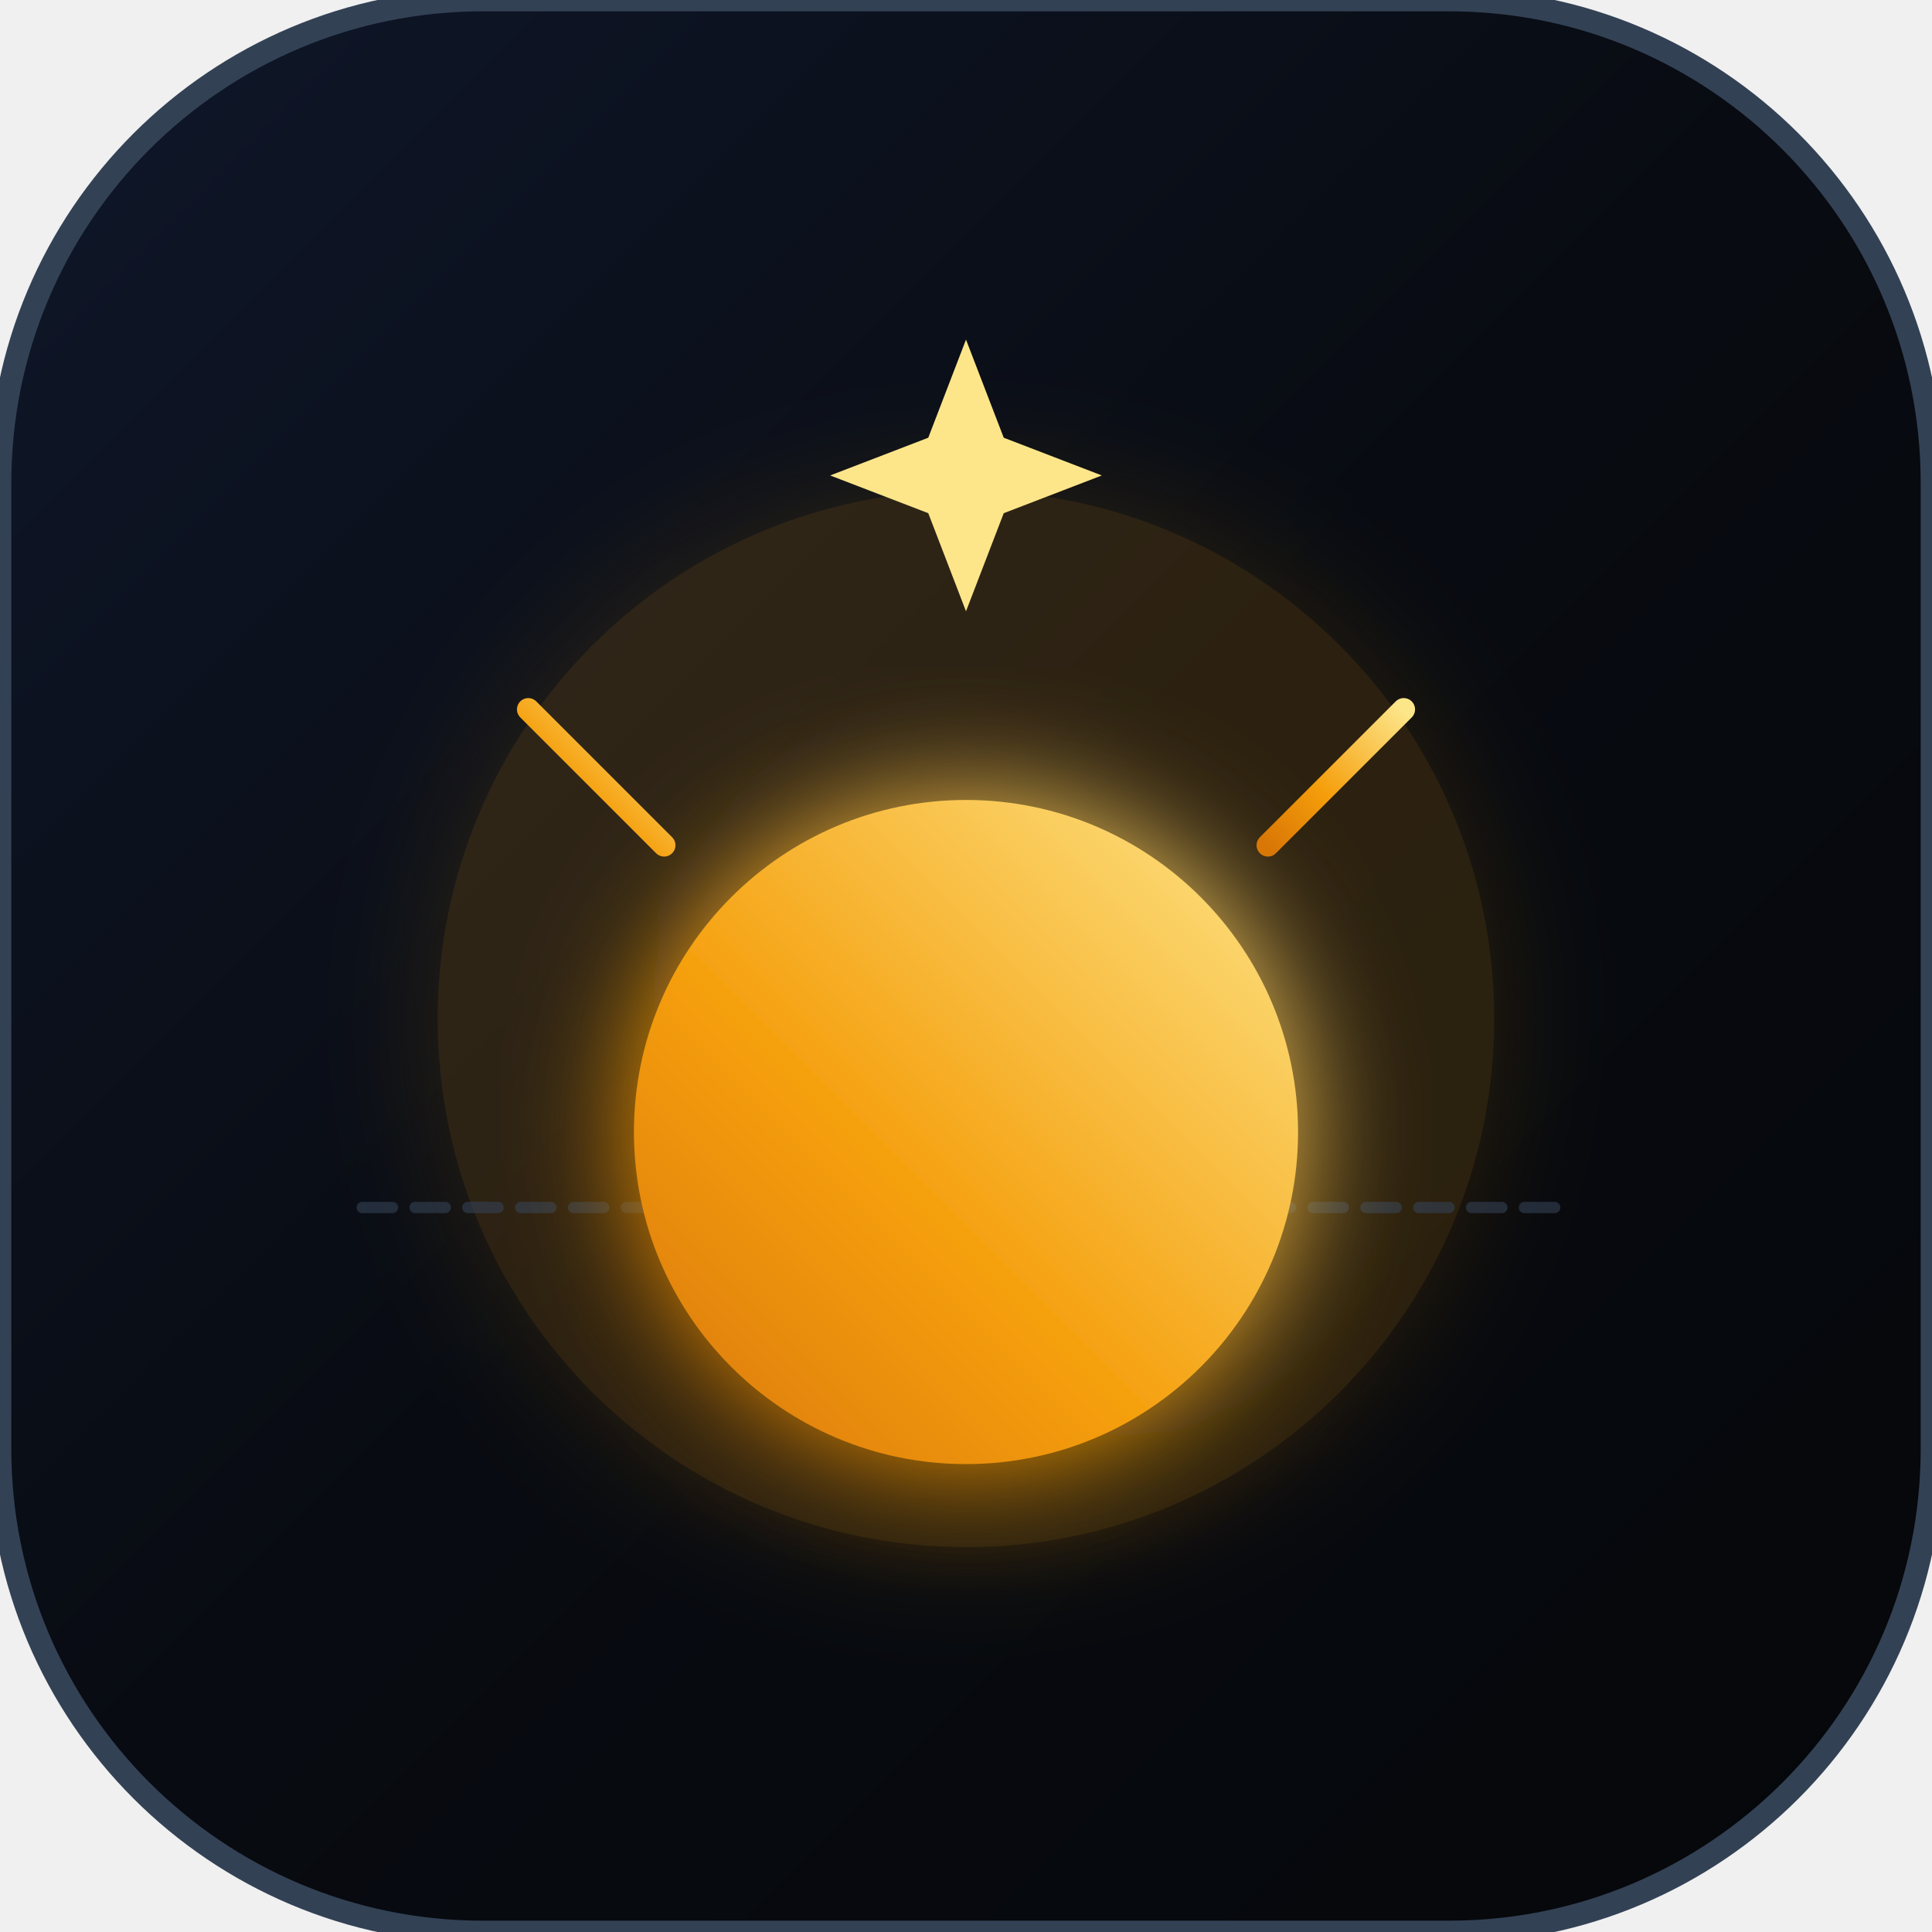
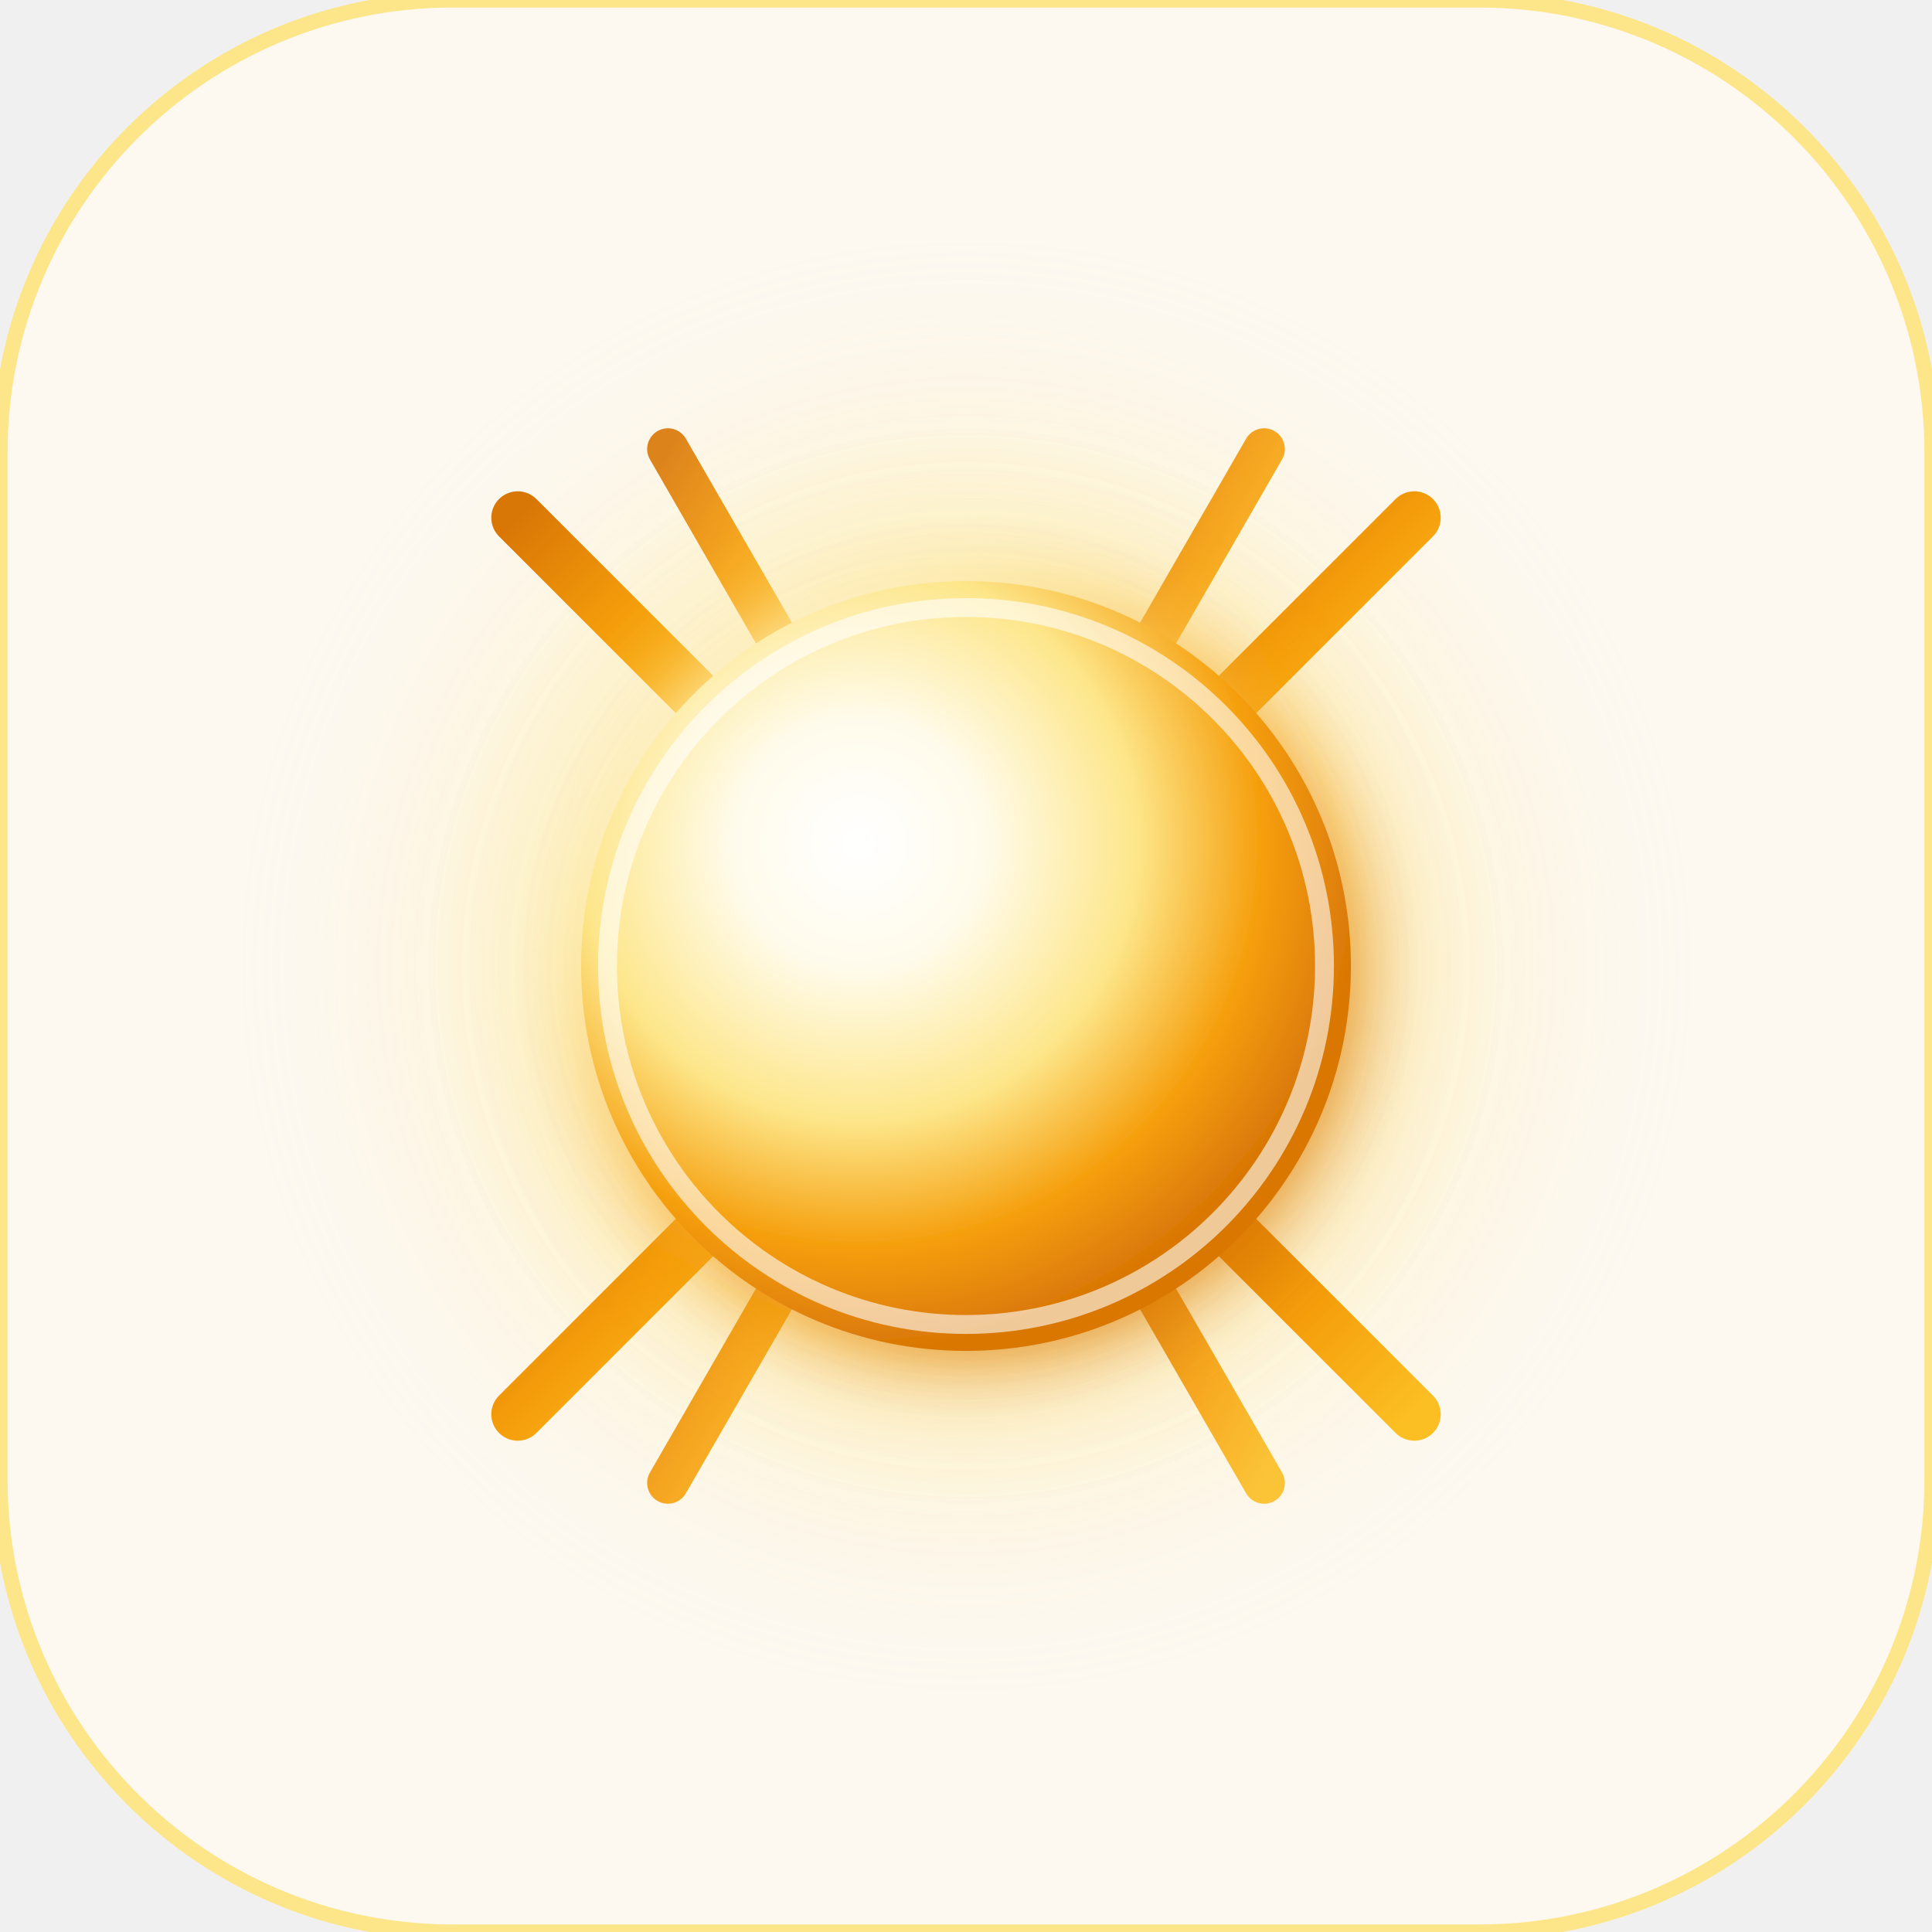
<svg xmlns="http://www.w3.org/2000/svg" viewBox="0 0 512 512" fill="none">
  <defs>
-     <linearGradient id="bgGrad" x1="0%" y1="0%" x2="100%" y2="100%">
-       <stop offset="0%" stop-color="#0F172A" />
-       <stop offset="50%" stop-color="#080B11" />
-       <stop offset="100%" stop-color="#05070A" />
+     <radialGradient id="dawnBg" cx="50%" cy="50%" r="50%">
+       <stop offset="0%" stop-color="#FEF3C7" stop-opacity="0.9" />
+       <stop offset="60%" stop-color="#FDF9F1" stop-opacity="1" />
+       <stop offset="100%" stop-color="#FDF9F1" stop-opacity="1" />
+     </radialGradient>
+     <radialGradient id="sunAura" cx="50%" cy="50%" r="50%">
+       <stop offset="0%" stop-color="#F59E0B" stop-opacity="0.35" />
+       <stop offset="60%" stop-color="#FCD34D" stop-opacity="0.12" />
+       <stop offset="100%" stop-color="#FDF9F1" stop-opacity="0" />
+     </radialGradient>
+     <radialGradient id="sunCore" cx="36%" cy="34%" r="66%">
+       <stop offset="0%" stop-color="#FFFFFF" />
+       <stop offset="25%" stop-color="#FFFBEB" />
+       <stop offset="55%" stop-color="#FDE68A" />
+       <stop offset="80%" stop-color="#F59E0B" />
+       <stop offset="100%" stop-color="#D97706" />
+     </radialGradient>
+     <linearGradient id="rayGrad" x1="0%" y1="0%" x2="100%" y2="100%">
+       <stop offset="0%" stop-color="#D97706" />
+       <stop offset="50%" stop-color="#F59E0B" />
+       <stop offset="100%" stop-color="#FBBF24" />
    </linearGradient>
-     <linearGradient id="sunGrad" x1="0%" y1="100%" x2="100%" y2="0%">
-       <stop offset="0%" stop-color="#D97706" />
-       <stop offset="40%" stop-color="#F59E0B" />
-       <stop offset="100%" stop-color="#FDE68A" />
-     </linearGradient>
-     <linearGradient id="rayGrad" x1="0%" y1="0%" x2="100%" y2="100%">
-       <stop offset="0%" stop-color="#F59E0B" stop-opacity="0.8" />
-       <stop offset="100%" stop-color="#E5B869" stop-opacity="0.1" />
-     </linearGradient>
-     <filter id="glow" x="-20%" y="-20%" width="140%" height="140%">
-       <feGaussianBlur stdDeviation="16" result="blur" />
+     <filter id="softBloom" x="-20%" y="-20%" width="140%" height="140%">
+       <feGaussianBlur stdDeviation="12" result="blur" />
      <feComposite in="SourceGraphic" in2="blur" operator="over" />
    </filter>
  </defs>
-   <rect width="512" height="512" rx="128" fill="url(#bgGrad)" stroke="#334155" stroke-width="6" />
-   <circle cx="256" cy="270" r="140" fill="#F59E0B" opacity="0.15" filter="url(#glow)" />
-   <path d="M96 320 L416 320" stroke="#334155" stroke-width="3" stroke-linecap="round" stroke-dasharray="8 6" opacity="0.6" />
-   <circle cx="256" cy="300" r="88" fill="url(#sunGrad)" filter="url(#glow)" />
-   <path d="M256 140 L256 190" stroke="url(#sunGrad)" stroke-width="6" stroke-linecap="round" />
-   <path d="M140 188 L176 224" stroke="url(#sunGrad)" stroke-width="6" stroke-linecap="round" />
-   <path d="M372 188 L336 224" stroke="url(#sunGrad)" stroke-width="6" stroke-linecap="round" />
-   <path d="M90 300 L140 300" stroke="url(#sunGrad)" stroke-width="6" stroke-linecap="round" />
-   <path d="M422 300 L372 300" stroke="url(#sunGrad)" stroke-width="6" stroke-linecap="round" />
-   <path d="M256 90 L266 116 L292 126 L266 136 L256 162 L246 136 L220 126 L246 116 Z" fill="#FDE68A" />
+   <rect width="512" height="512" rx="120" fill="url(#dawnBg)" stroke="#FDE68A" stroke-width="4" />
+   <circle cx="256" cy="256" r="210" fill="url(#sunAura)" />
+   <circle cx="256" cy="256" r="160" fill="url(#sunAura)" opacity="0.8" />
+   <line x1="256" y1="166" x2="256" y2="88" stroke="url(#rayGrad)" stroke-width="18" stroke-linecap="round" />
+   <line x1="256" y1="346" x2="256" y2="424" stroke="url(#rayGrad)" stroke-width="18" stroke-linecap="round" />
+   <line x1="166" y1="256" x2="88" y2="256" stroke="url(#rayGrad)" stroke-width="18" stroke-linecap="round" />
+   <line x1="346" y1="256" x2="424" y2="256" stroke="url(#rayGrad)" stroke-width="18" stroke-linecap="round" />
+   <line x1="192.3" y1="192.3" x2="137.2" y2="137.2" stroke="url(#rayGrad)" stroke-width="14" stroke-linecap="round" />
+   <line x1="319.7" y1="192.3" x2="374.8" y2="137.2" stroke="url(#rayGrad)" stroke-width="14" stroke-linecap="round" />
+   <line x1="192.3" y1="319.7" x2="137.2" y2="374.8" stroke="url(#rayGrad)" stroke-width="14" stroke-linecap="round" />
+   <line x1="319.7" y1="319.7" x2="374.8" y2="374.8" stroke="url(#rayGrad)" stroke-width="14" stroke-linecap="round" />
+   <line x1="211.0" y1="178.0" x2="177.0" y2="119.0" stroke="url(#rayGrad)" stroke-width="11" stroke-linecap="round" opacity="0.9" />
+   <line x1="301.0" y1="178.0" x2="335.0" y2="119.0" stroke="url(#rayGrad)" stroke-width="11" stroke-linecap="round" opacity="0.9" />
+   <line x1="211.0" y1="334.0" x2="177.0" y2="393.0" stroke="url(#rayGrad)" stroke-width="11" stroke-linecap="round" opacity="0.9" />
+   <line x1="301.0" y1="334.0" x2="335.0" y2="393.0" stroke="url(#rayGrad)" stroke-width="11" stroke-linecap="round" opacity="0.9" />
+   <circle cx="256" cy="256" r="102" fill="url(#sunCore)" filter="url(#softBloom)" />
+   <circle cx="256" cy="256" r="95" stroke="#FFFFFF" stroke-width="5" stroke-opacity="0.6" fill="none" />
</svg>
